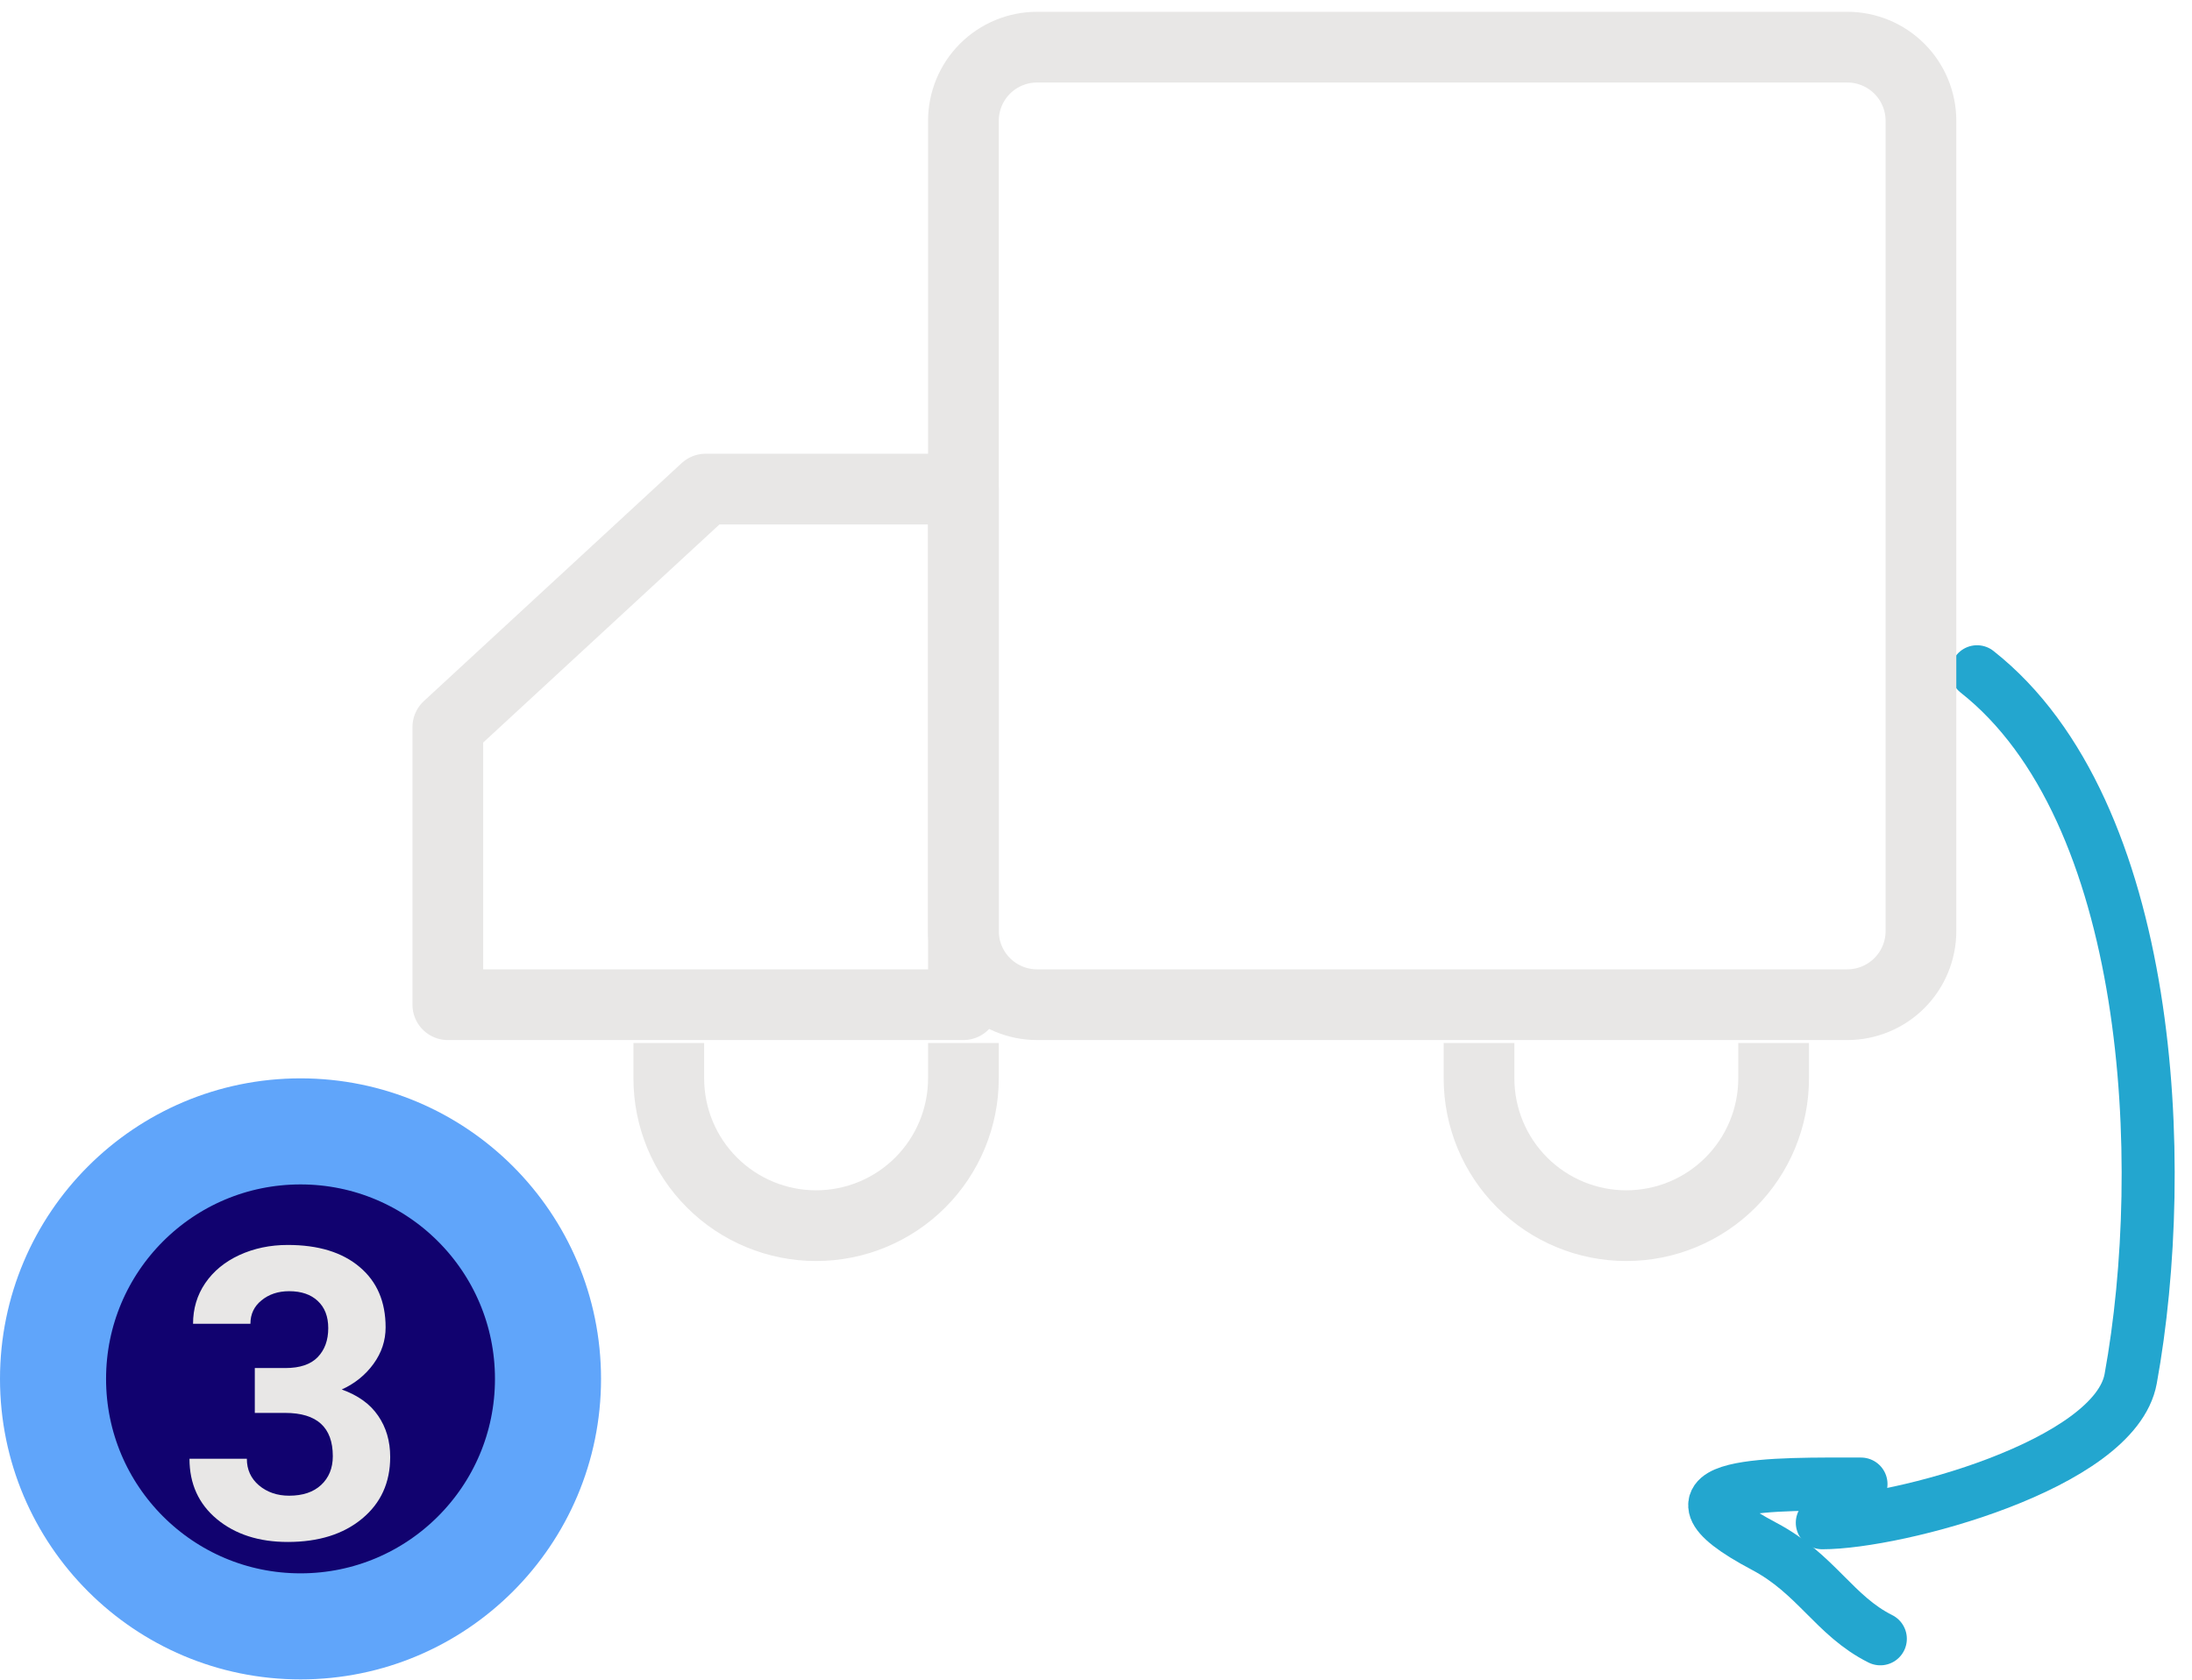
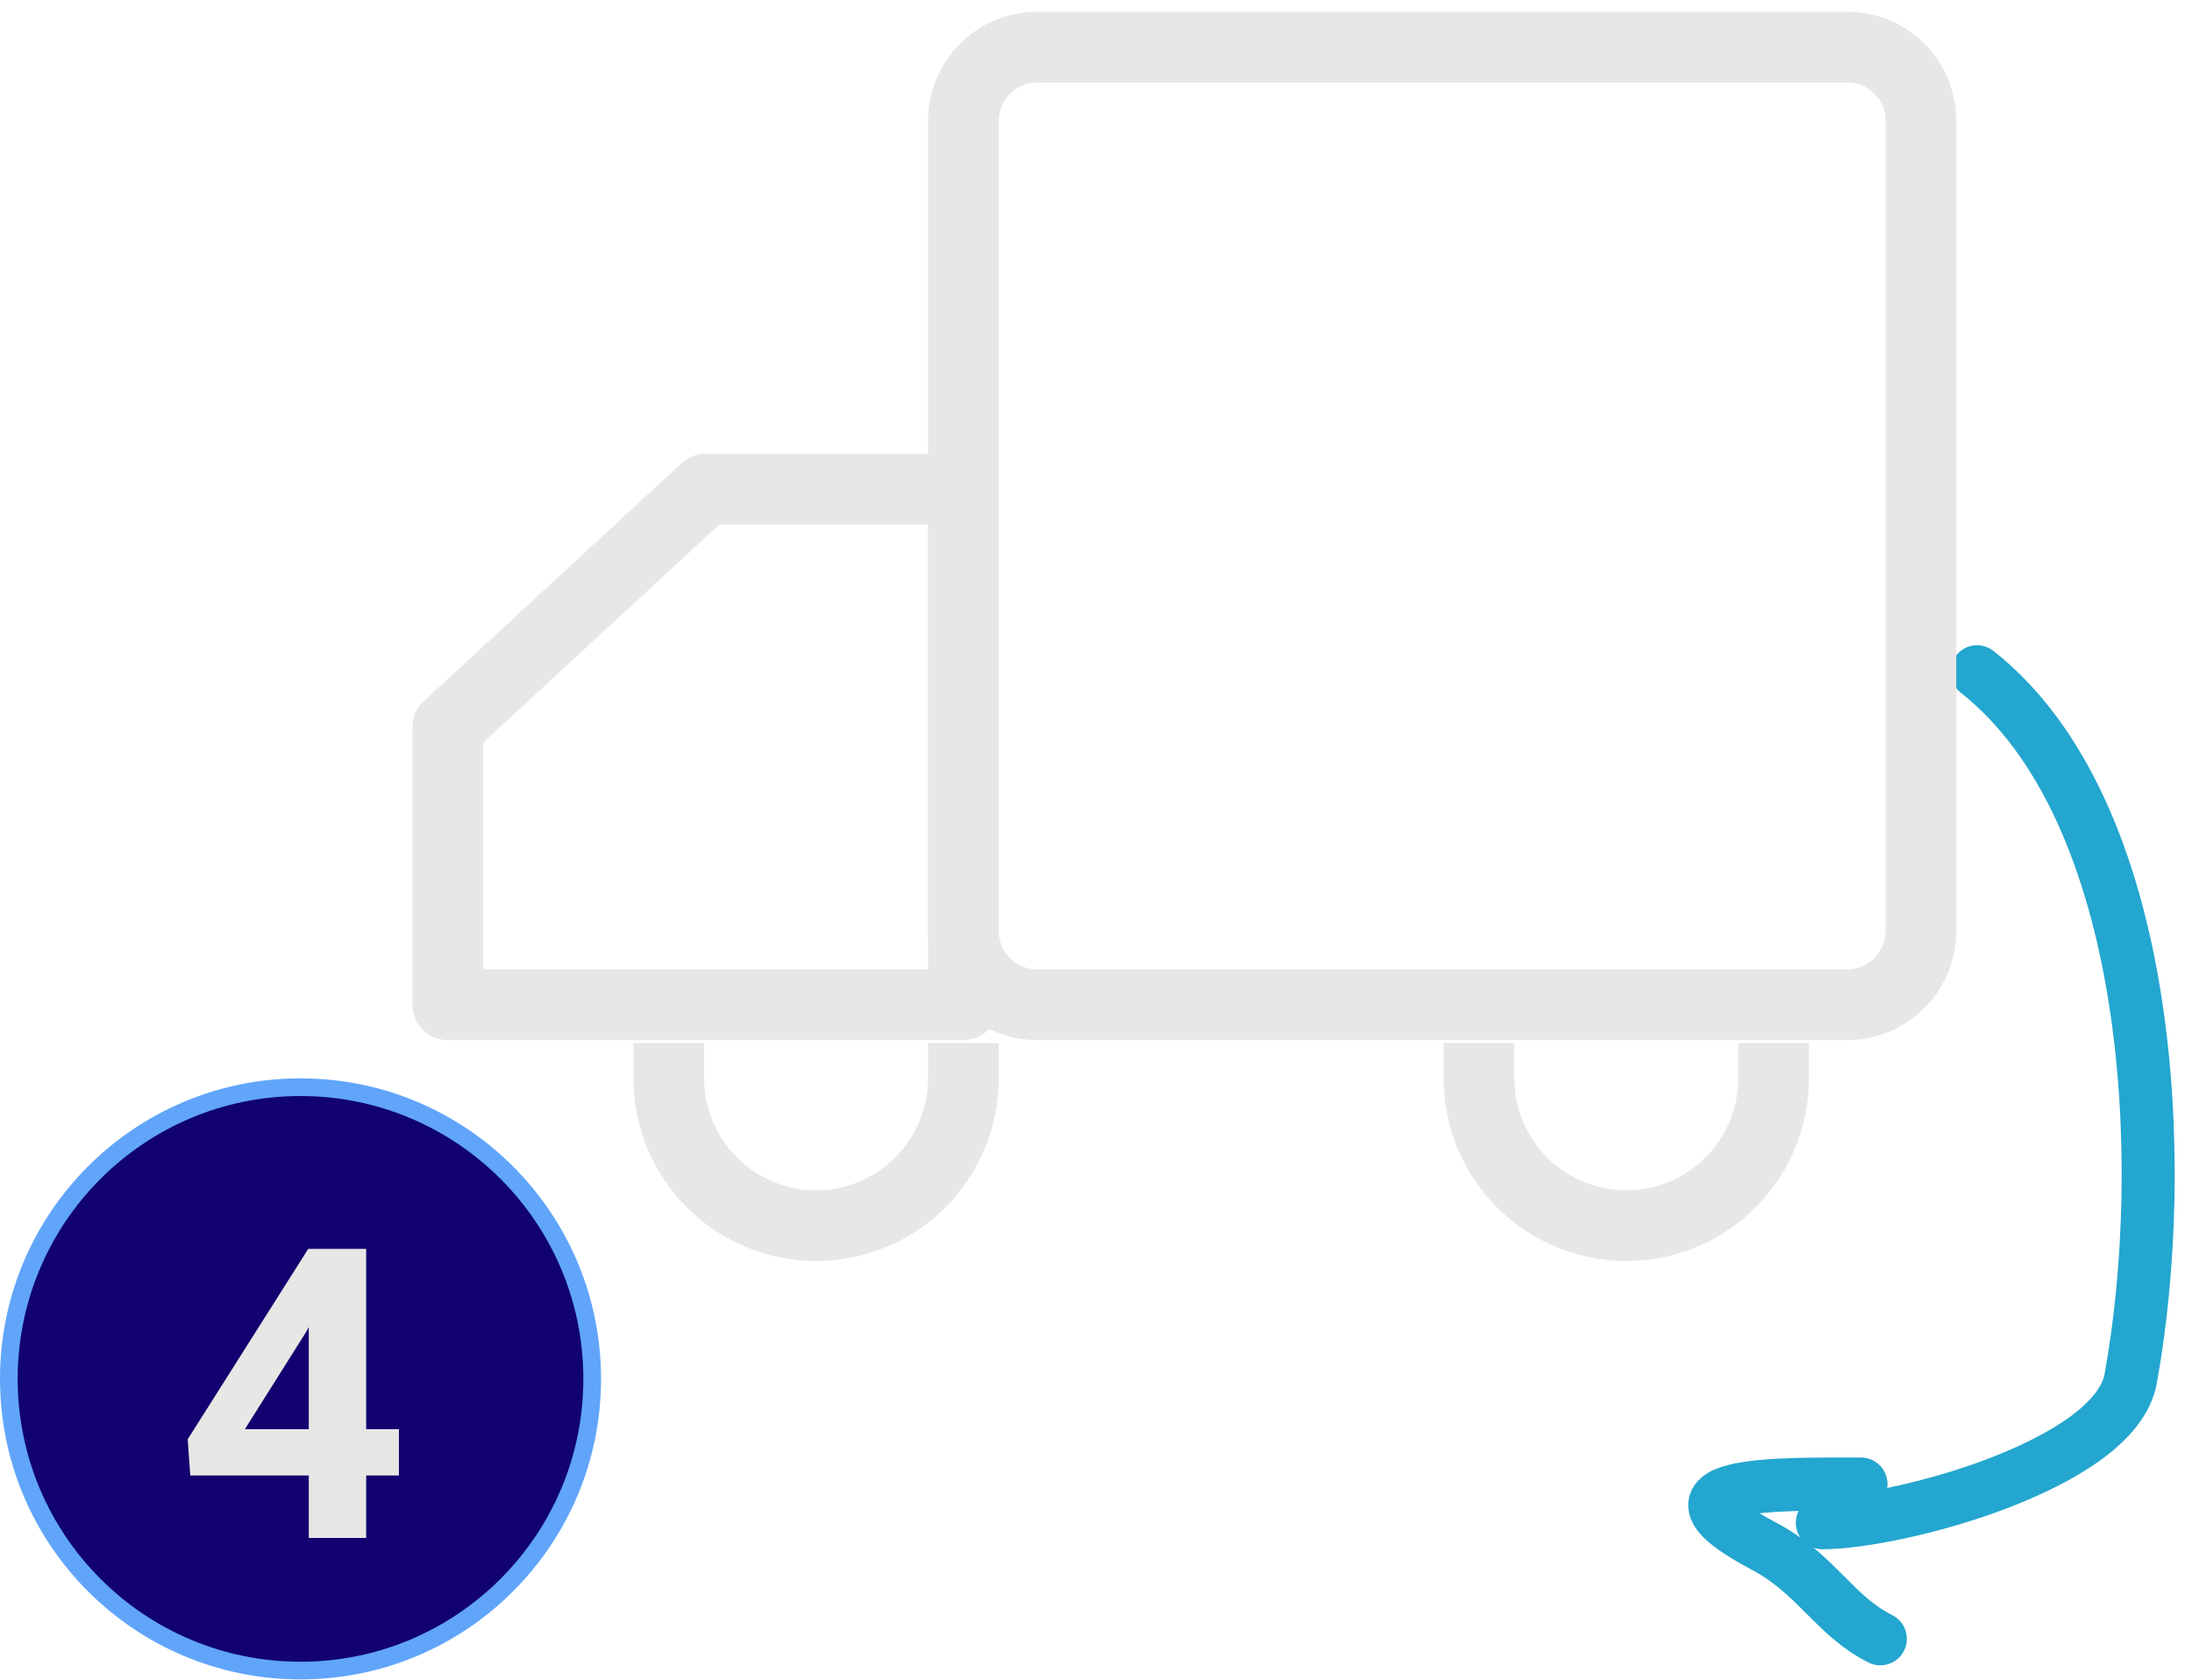
<svg xmlns="http://www.w3.org/2000/svg" width="124" height="95" viewBox="0 0 124 95" fill="none">
-   <circle cx="17" cy="78" r="14" fill="#11026F" stroke="#60A5FA" stroke-width="6" />
-   <path d="M14.414 77.387H16.143C16.967 77.387 17.577 77.181 17.974 76.769C18.37 76.357 18.569 75.811 18.569 75.129C18.569 74.471 18.37 73.958 17.974 73.591C17.584 73.224 17.045 73.04 16.356 73.04C15.735 73.04 15.215 73.213 14.795 73.557C14.376 73.894 14.166 74.336 14.166 74.882H10.921C10.921 74.029 11.149 73.265 11.606 72.591C12.07 71.91 12.714 71.378 13.538 70.997C14.369 70.615 15.282 70.424 16.278 70.424C18.007 70.424 19.363 70.839 20.343 71.67C21.324 72.494 21.814 73.632 21.814 75.085C21.814 75.833 21.586 76.522 21.129 77.151C20.673 77.78 20.074 78.263 19.332 78.6C20.253 78.929 20.939 79.423 21.388 80.082C21.844 80.741 22.073 81.519 22.073 82.418C22.073 83.87 21.541 85.035 20.478 85.911C19.422 86.787 18.022 87.225 16.278 87.225C14.646 87.225 13.309 86.794 12.269 85.933C11.235 85.072 10.719 83.934 10.719 82.519H13.964C13.964 83.133 14.193 83.635 14.649 84.024C15.114 84.413 15.683 84.608 16.356 84.608C17.128 84.608 17.73 84.406 18.165 84.001C18.606 83.59 18.827 83.047 18.827 82.373C18.827 80.741 17.929 79.925 16.132 79.925H14.414V77.387Z" fill="#E8E7E6" />
+   <circle cx="17" cy="78" r="16.5" fill="#11026F" stroke="#60A5FA" />
+   <path d="M20.714 80.846H22.567V83.462H20.714V87H17.468V83.462H10.764L10.618 81.418L17.435 70.648H20.714V80.846ZM13.852 80.846H17.468V75.073L17.255 75.444L13.852 80.846Z" fill="#E8E7E6" />
  <path d="M111.84 38C121.797 45.845 122.751 65.786 120.531 77.994C119.645 82.869 107.316 86.138 103.087 86.138" stroke="#23A6CF" stroke-width="3" stroke-linecap="round" />
  <path d="M105.275 83.95C100.592 83.95 92.784 83.759 99.805 87.476C102.75 89.035 103.774 91.405 106.369 92.703" stroke="#23A6CF" stroke-width="3" stroke-linecap="round" />
  <path d="M104.5 2.667H58.667C57.562 2.667 56.502 3.106 55.72 3.887C54.939 4.668 54.5 5.728 54.5 6.833V52.667C54.5 53.772 54.939 54.831 55.72 55.613C56.502 56.394 57.562 56.833 58.667 56.833H104.5C105.605 56.833 106.665 56.394 107.446 55.613C108.228 54.831 108.667 53.772 108.667 52.667V6.833C108.667 5.728 108.228 4.668 107.446 3.887C106.665 3.106 105.605 2.667 104.5 2.667V2.667Z" stroke="#E8E7E6" stroke-width="4" stroke-linejoin="round" />
  <path d="M25.333 56.833H54.5V27.667H39.917L25.333 41.129V56.833Z" stroke="#E8E7E6" stroke-width="4" stroke-linejoin="round" />
  <path d="M54.5 61C54.5 63.21 53.622 65.33 52.059 66.892C50.496 68.455 48.377 69.333 46.167 69.333C43.956 69.333 41.837 68.455 40.274 66.892C38.711 65.33 37.833 63.21 37.833 61" stroke="#E8E7E6" stroke-width="4" stroke-linecap="square" stroke-linejoin="round" />
  <path d="M100.333 61C100.333 63.21 99.455 65.33 97.892 66.892C96.33 68.455 94.21 69.333 92 69.333C89.79 69.333 87.67 68.455 86.107 66.892C84.545 65.33 83.667 63.21 83.667 61" stroke="#E8E7E6" stroke-width="4" stroke-linecap="square" stroke-linejoin="round" />
</svg>
